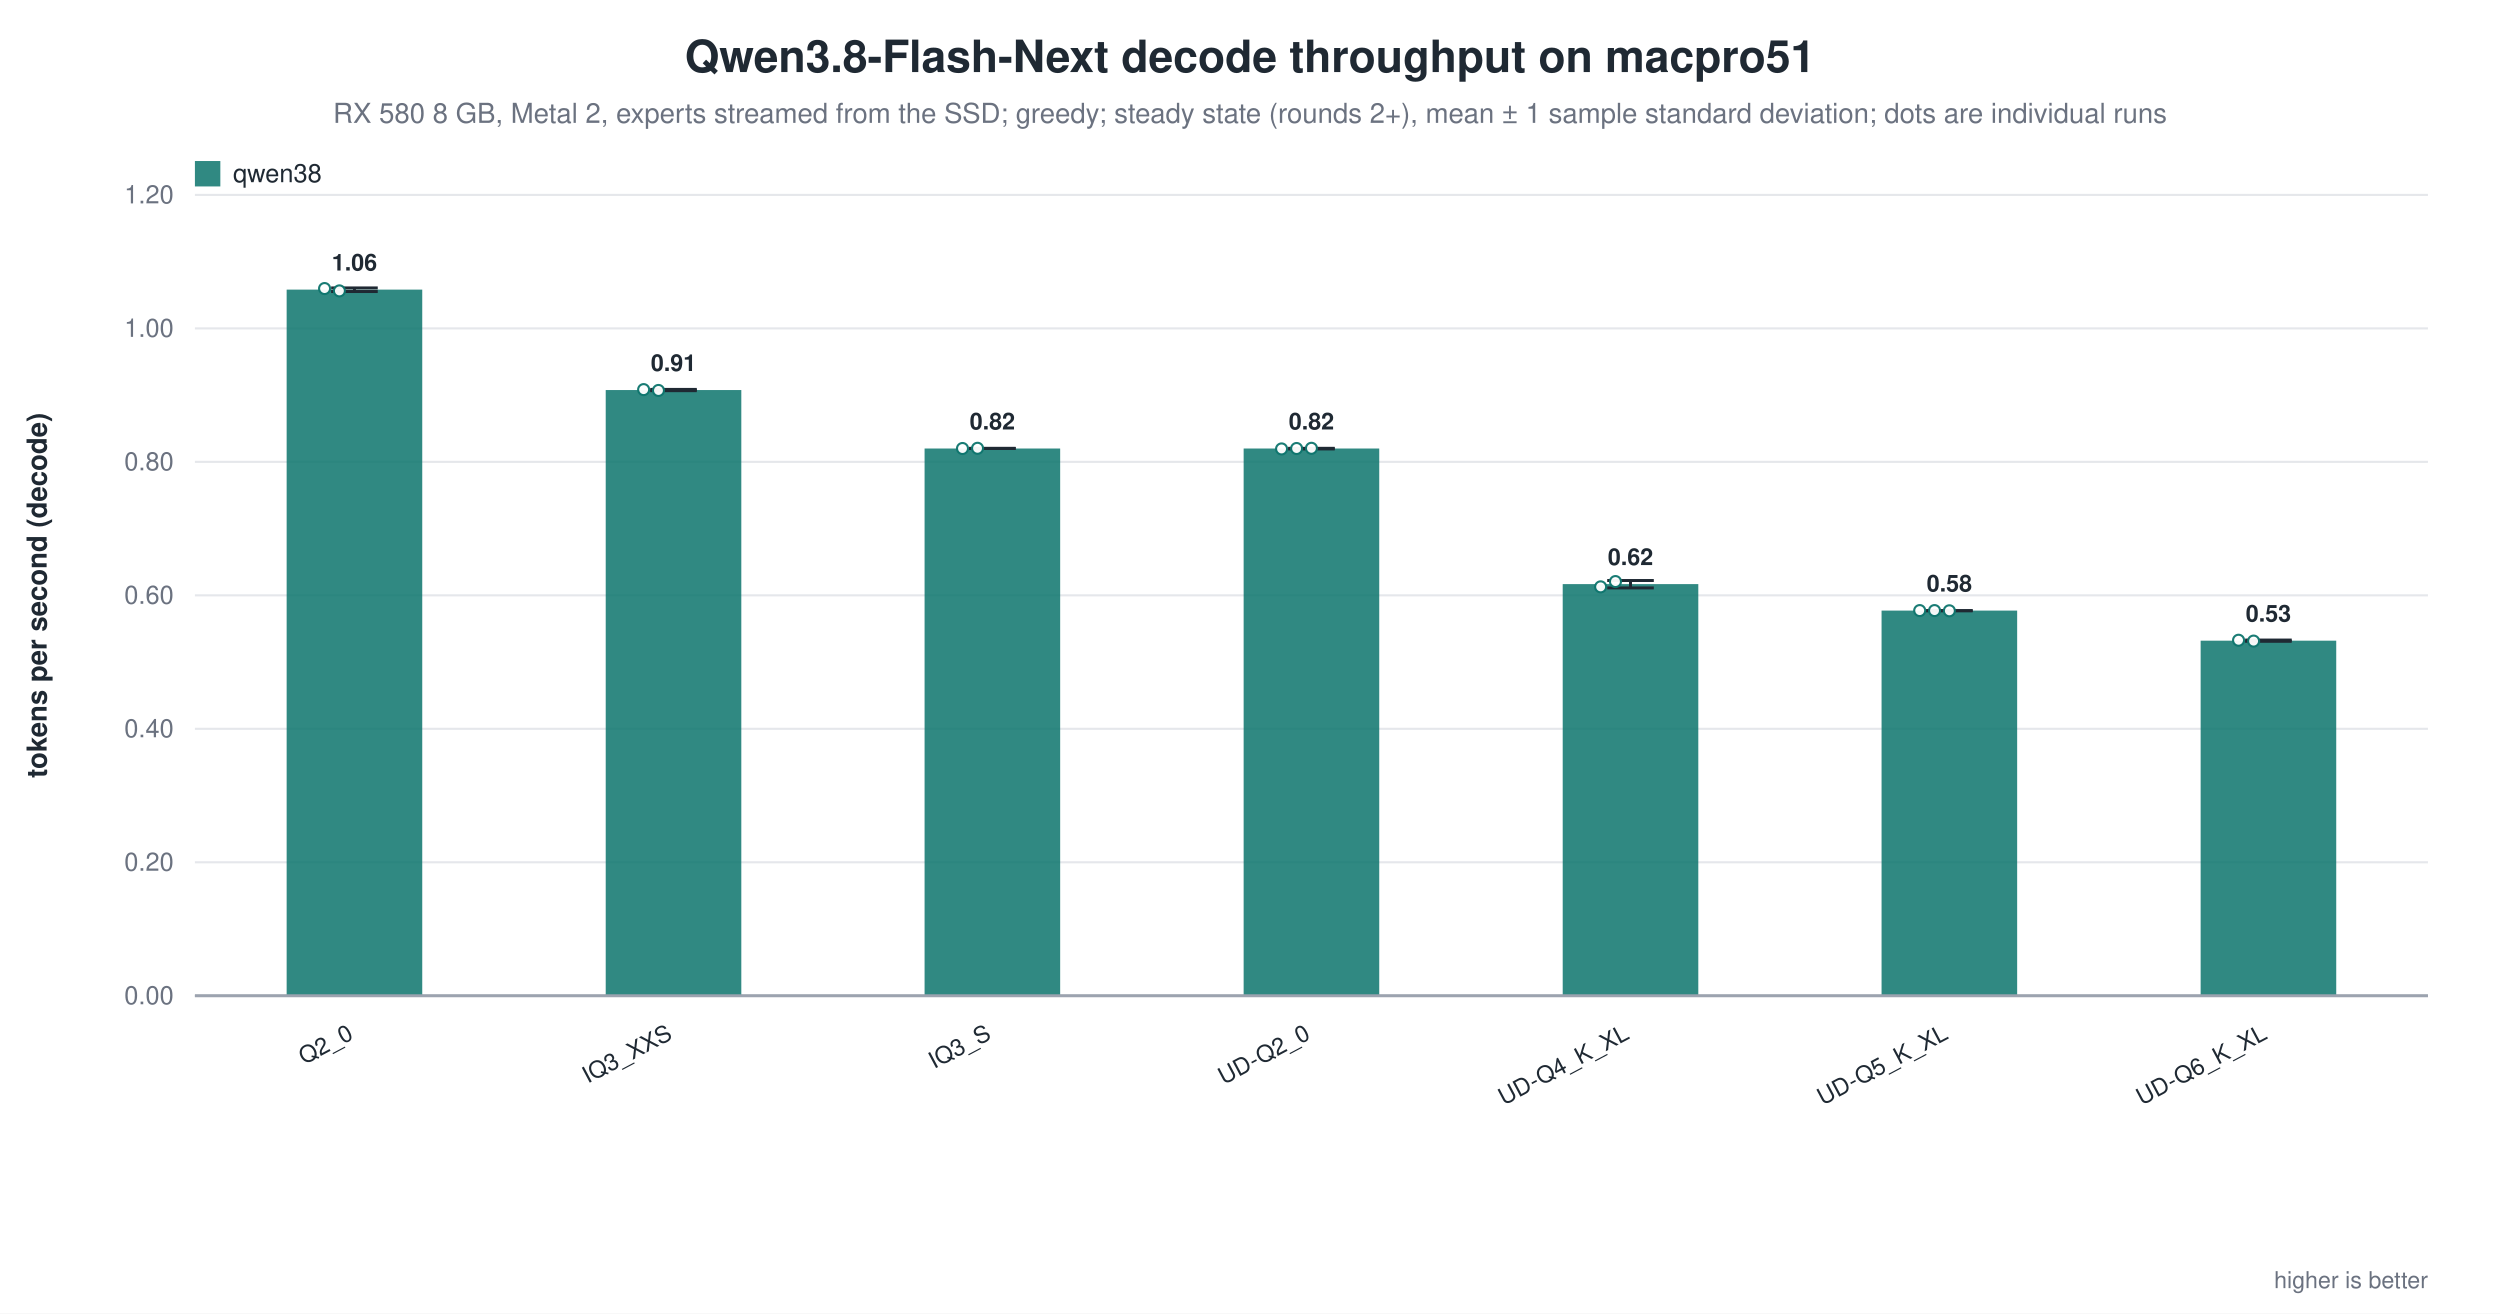
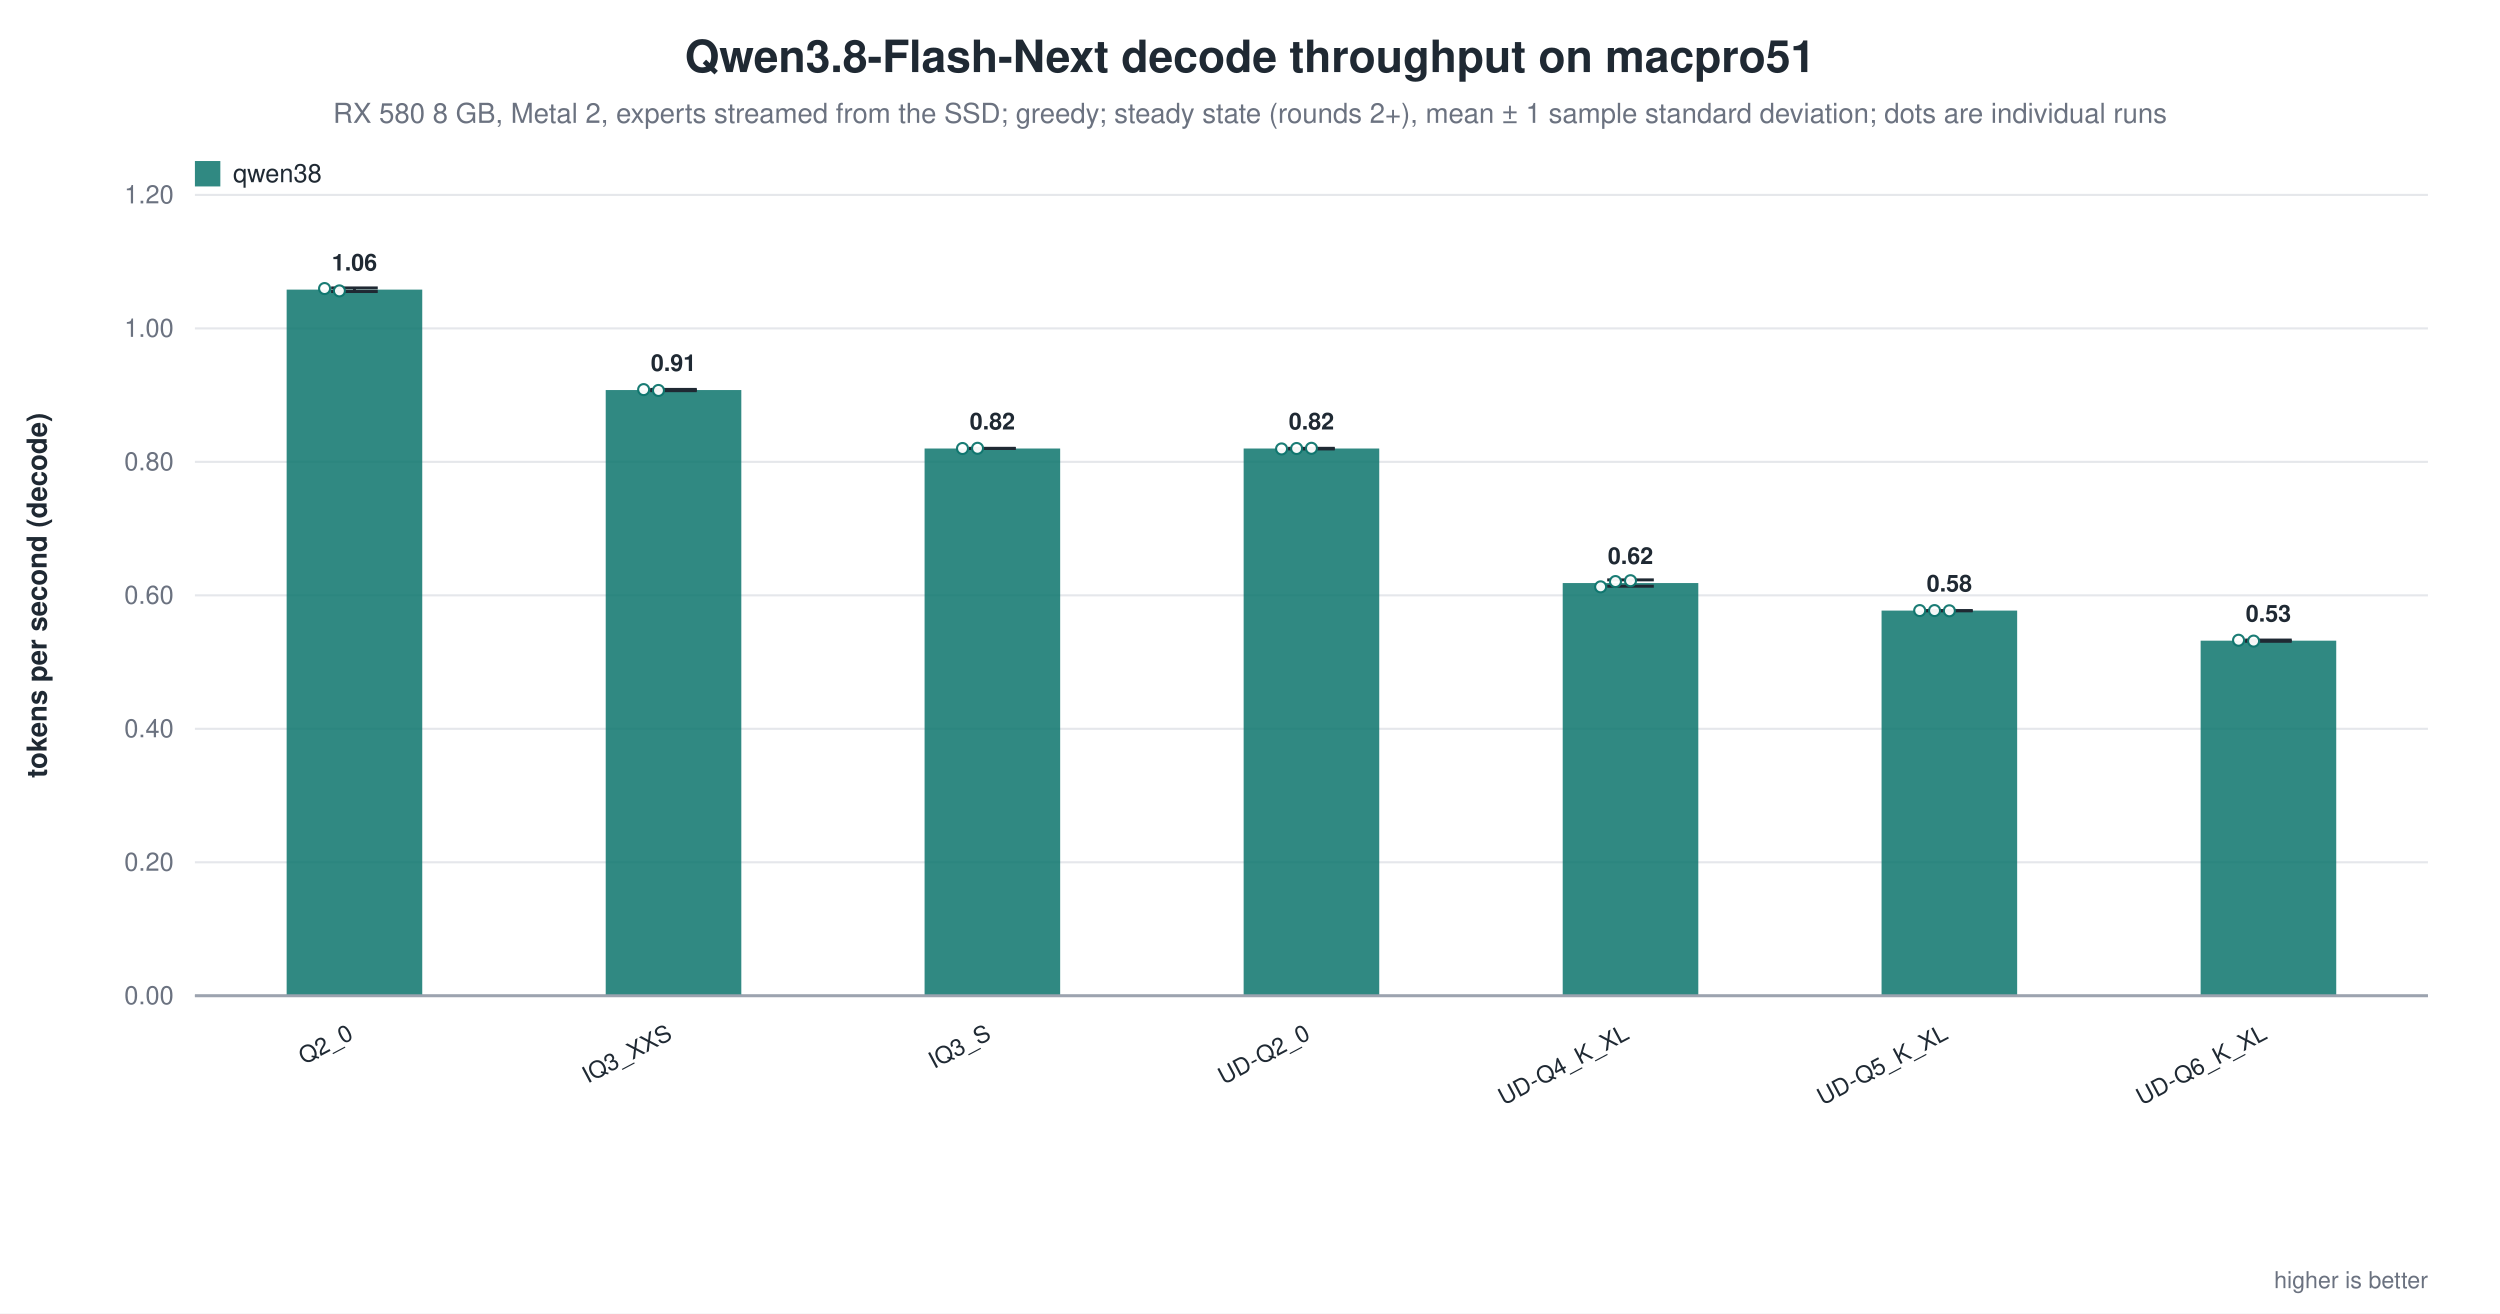
<svg xmlns="http://www.w3.org/2000/svg" width="1180" height="620" viewBox="0 0 1180 620" role="img" aria-label="Qwen3.8-Flash-Next decode throughput on macpro51">
  <rect width="1180" height="620" fill="white" />
  <text x="590.0" y="34" text-anchor="middle" font-family="Helvetica, Arial, sans-serif" font-size="21" font-weight="600" fill="#1f2933">Qwen3.8-Flash-Next decode throughput on macpro51</text>
  <text x="590.0" y="58" text-anchor="middle" font-family="Helvetica, Arial, sans-serif" font-size="13" fill="#6b7280">RX 580 8 GB, Metal 2, experts streamed from the SSD; greedy; steady state (rounds 2+), mean ± 1 sample standard deviation; dots are individual runs</text>
  <line x1="92.0" y1="470.0" x2="1146.0" y2="470.0" stroke="#9ca3af" stroke-width="1.0" />
  <text x="82.0" y="474.0" text-anchor="end" font-family="Helvetica, Arial, sans-serif" font-size="12" fill="#6b7280" font-weight="400">0.00</text>
  <line x1="92.0" y1="407.0" x2="1146.0" y2="407.0" stroke="#e5e7eb" stroke-width="1.0" />
  <text x="82.0" y="411.0" text-anchor="end" font-family="Helvetica, Arial, sans-serif" font-size="12" fill="#6b7280" font-weight="400">0.20</text>
  <line x1="92.0" y1="344.0" x2="1146.0" y2="344.0" stroke="#e5e7eb" stroke-width="1.0" />
  <text x="82.0" y="348.0" text-anchor="end" font-family="Helvetica, Arial, sans-serif" font-size="12" fill="#6b7280" font-weight="400">0.40</text>
  <line x1="92.0" y1="281.0" x2="1146.0" y2="281.0" stroke="#e5e7eb" stroke-width="1.0" />
  <text x="82.0" y="285.0" text-anchor="end" font-family="Helvetica, Arial, sans-serif" font-size="12" fill="#6b7280" font-weight="400">0.60</text>
  <line x1="92.0" y1="218.0" x2="1146.0" y2="218.0" stroke="#e5e7eb" stroke-width="1.0" />
  <text x="82.0" y="222.0" text-anchor="end" font-family="Helvetica, Arial, sans-serif" font-size="12" fill="#6b7280" font-weight="400">0.80</text>
  <line x1="92.0" y1="155.0" x2="1146.0" y2="155.0" stroke="#e5e7eb" stroke-width="1.0" />
  <text x="82.0" y="159.0" text-anchor="end" font-family="Helvetica, Arial, sans-serif" font-size="12" fill="#6b7280" font-weight="400">1.00</text>
  <line x1="92.0" y1="92.0" x2="1146.0" y2="92.0" stroke="#e5e7eb" stroke-width="1.0" />
  <text x="82.0" y="96.0" text-anchor="end" font-family="Helvetica, Arial, sans-serif" font-size="12" fill="#6b7280" font-weight="400">1.20</text>
  <text x="22.0" y="281.0" text-anchor="middle" font-family="Helvetica, Arial, sans-serif" font-size="13" fill="#1f2933" font-weight="600" transform="rotate(-90.0 22.0 281.0)">tokens per second (decode)</text>
  <rect x="135.3" y="136.7" width="64.0" height="333.3" fill="#0f766e" opacity="0.86" />
  <line x1="167.3" y1="135.9" x2="167.3" y2="137.6" stroke="#1f2933" stroke-width="1.4" />
  <line x1="156.3" y1="135.9" x2="178.3" y2="135.9" stroke="#1f2933" stroke-width="1.4" />
  <line x1="156.3" y1="137.6" x2="178.3" y2="137.6" stroke="#1f2933" stroke-width="1.4" />
  <circle cx="153.2" cy="136.2" r="2.6" fill="white" stroke="#0f766e" stroke-width="1.0" opacity="0.95" />
  <circle cx="160.2" cy="137.3" r="2.6" fill="white" stroke="#0f766e" stroke-width="1.0" opacity="0.95" />
  <text x="167.3" y="127.7" text-anchor="middle" font-family="Helvetica, Arial, sans-serif" font-size="11" fill="#1f2933" font-weight="600">1.06</text>
  <text x="167.3" y="490.0" text-anchor="end" font-family="Helvetica, Arial, sans-serif" font-size="11" fill="#1f2933" font-weight="500" transform="rotate(-28.0 167.3 490.0)">Q2_0</text>
  <rect x="285.9" y="184.1" width="64.0" height="285.9" fill="#0f766e" opacity="0.86" />
  <line x1="317.9" y1="183.8" x2="317.9" y2="184.4" stroke="#1f2933" stroke-width="1.4" />
  <line x1="306.9" y1="183.8" x2="328.9" y2="183.8" stroke="#1f2933" stroke-width="1.4" />
  <line x1="306.9" y1="184.4" x2="328.9" y2="184.4" stroke="#1f2933" stroke-width="1.4" />
  <circle cx="303.8" cy="183.9" r="2.6" fill="white" stroke="#0f766e" stroke-width="1.0" opacity="0.95" />
  <circle cx="310.8" cy="184.3" r="2.6" fill="white" stroke="#0f766e" stroke-width="1.0" opacity="0.95" />
  <text x="317.9" y="175.1" text-anchor="middle" font-family="Helvetica, Arial, sans-serif" font-size="11" fill="#1f2933" font-weight="600">0.91</text>
  <text x="317.9" y="490.0" text-anchor="end" font-family="Helvetica, Arial, sans-serif" font-size="11" fill="#1f2933" font-weight="500" transform="rotate(-28.0 317.9 490.0)">IQ3_XXS</text>
  <rect x="436.4" y="211.7" width="64.0" height="258.3" fill="#0f766e" opacity="0.86" />
  <line x1="468.4" y1="211.6" x2="468.4" y2="211.7" stroke="#1f2933" stroke-width="1.4" />
  <line x1="457.4" y1="211.6" x2="479.4" y2="211.6" stroke="#1f2933" stroke-width="1.4" />
  <line x1="457.4" y1="211.7" x2="479.4" y2="211.7" stroke="#1f2933" stroke-width="1.4" />
  <circle cx="454.3" cy="211.7" r="2.6" fill="white" stroke="#0f766e" stroke-width="1.0" opacity="0.95" />
  <circle cx="461.4" cy="211.6" r="2.6" fill="white" stroke="#0f766e" stroke-width="1.0" opacity="0.95" />
  <text x="468.4" y="202.7" text-anchor="middle" font-family="Helvetica, Arial, sans-serif" font-size="11" fill="#1f2933" font-weight="600">0.82</text>
  <text x="468.4" y="490.0" text-anchor="end" font-family="Helvetica, Arial, sans-serif" font-size="11" fill="#1f2933" font-weight="500" transform="rotate(-28.0 468.4 490.0)">IQ3_S</text>
  <rect x="587.0" y="211.7" width="64.0" height="258.3" fill="#0f766e" opacity="0.86" />
  <line x1="619.0" y1="211.6" x2="619.0" y2="211.9" stroke="#1f2933" stroke-width="1.4" />
  <line x1="608.0" y1="211.6" x2="630.0" y2="211.6" stroke="#1f2933" stroke-width="1.4" />
  <line x1="608.0" y1="211.9" x2="630.0" y2="211.9" stroke="#1f2933" stroke-width="1.4" />
  <circle cx="604.9" cy="211.9" r="2.6" fill="white" stroke="#0f766e" stroke-width="1.0" opacity="0.95" />
  <circle cx="612.0" cy="211.7" r="2.6" fill="white" stroke="#0f766e" stroke-width="1.0" opacity="0.95" />
  <circle cx="619.0" cy="211.6" r="2.6" fill="white" stroke="#0f766e" stroke-width="1.0" opacity="0.95" />
  <text x="619.0" y="202.7" text-anchor="middle" font-family="Helvetica, Arial, sans-serif" font-size="11" fill="#1f2933" font-weight="600">0.82</text>
  <text x="619.0" y="490.0" text-anchor="end" font-family="Helvetica, Arial, sans-serif" font-size="11" fill="#1f2933" font-weight="500" transform="rotate(-28.0 619.0 490.0)">UD-Q2_0</text>
-   <rect x="737.6" y="275.7" width="64.0" height="194.3" fill="#0f766e" opacity="0.86" />
-   <line x1="769.6" y1="274.0" x2="769.6" y2="277.5" stroke="#1f2933" stroke-width="1.4" />
-   <line x1="758.6" y1="274.0" x2="780.6" y2="274.0" stroke="#1f2933" stroke-width="1.4" />
-   <line x1="758.6" y1="277.5" x2="780.6" y2="277.5" stroke="#1f2933" stroke-width="1.4" />
+   <rect x="737.6" y="275.2" width="64.0" height="194.8" fill="#0f766e" opacity="0.86" />
+   <line x1="769.6" y1="273.7" x2="769.6" y2="276.7" stroke="#1f2933" stroke-width="1.4" />
+   <line x1="758.6" y1="273.7" x2="780.6" y2="273.7" stroke="#1f2933" stroke-width="1.4" />
+   <line x1="758.6" y1="276.7" x2="780.6" y2="276.7" stroke="#1f2933" stroke-width="1.4" />
  <circle cx="755.5" cy="277.0" r="2.6" fill="white" stroke="#0f766e" stroke-width="1.0" opacity="0.95" />
  <circle cx="762.5" cy="274.5" r="2.6" fill="white" stroke="#0f766e" stroke-width="1.0" opacity="0.95" />
-   <text x="769.6" y="266.7" text-anchor="middle" font-family="Helvetica, Arial, sans-serif" font-size="11" fill="#1f2933" font-weight="600">0.62</text>
+   <circle cx="769.6" cy="274.1" r="2.6" fill="white" stroke="#0f766e" stroke-width="1.0" opacity="0.95" />
+   <text x="769.6" y="266.2" text-anchor="middle" font-family="Helvetica, Arial, sans-serif" font-size="11" fill="#1f2933" font-weight="600">0.62</text>
  <text x="769.6" y="490.0" text-anchor="end" font-family="Helvetica, Arial, sans-serif" font-size="11" fill="#1f2933" font-weight="500" transform="rotate(-28.0 769.6 490.0)">UD-Q4_K_XL</text>
  <rect x="888.1" y="288.2" width="64.0" height="181.8" fill="#0f766e" opacity="0.86" />
  <line x1="920.1" y1="288.2" x2="920.1" y2="288.3" stroke="#1f2933" stroke-width="1.4" />
  <line x1="909.1" y1="288.2" x2="931.1" y2="288.2" stroke="#1f2933" stroke-width="1.4" />
  <line x1="909.1" y1="288.3" x2="931.1" y2="288.3" stroke="#1f2933" stroke-width="1.4" />
  <circle cx="906.1" cy="288.2" r="2.6" fill="white" stroke="#0f766e" stroke-width="1.0" opacity="0.95" />
  <circle cx="913.1" cy="288.2" r="2.6" fill="white" stroke="#0f766e" stroke-width="1.0" opacity="0.95" />
  <circle cx="920.1" cy="288.3" r="2.6" fill="white" stroke="#0f766e" stroke-width="1.0" opacity="0.95" />
  <text x="920.1" y="279.2" text-anchor="middle" font-family="Helvetica, Arial, sans-serif" font-size="11" fill="#1f2933" font-weight="600">0.58</text>
  <text x="920.1" y="490.0" text-anchor="end" font-family="Helvetica, Arial, sans-serif" font-size="11" fill="#1f2933" font-weight="500" transform="rotate(-28.0 920.1 490.0)">UD-Q5_K_XL</text>
  <rect x="1038.7" y="302.4" width="64.0" height="167.6" fill="#0f766e" opacity="0.86" />
  <line x1="1070.7" y1="302.1" x2="1070.7" y2="302.7" stroke="#1f2933" stroke-width="1.4" />
  <line x1="1059.7" y1="302.1" x2="1081.7" y2="302.1" stroke="#1f2933" stroke-width="1.4" />
  <line x1="1059.7" y1="302.7" x2="1081.7" y2="302.7" stroke="#1f2933" stroke-width="1.4" />
  <circle cx="1056.6" cy="302.2" r="2.6" fill="white" stroke="#0f766e" stroke-width="1.0" opacity="0.95" />
  <circle cx="1063.7" cy="302.6" r="2.6" fill="white" stroke="#0f766e" stroke-width="1.0" opacity="0.95" />
  <text x="1070.7" y="293.4" text-anchor="middle" font-family="Helvetica, Arial, sans-serif" font-size="11" fill="#1f2933" font-weight="600">0.53</text>
  <text x="1070.7" y="490.0" text-anchor="end" font-family="Helvetica, Arial, sans-serif" font-size="11" fill="#1f2933" font-weight="500" transform="rotate(-28.0 1070.7 490.0)">UD-Q6_K_XL</text>
  <line x1="92.0" y1="470.0" x2="1146.0" y2="470.0" stroke="#9ca3af" stroke-width="1.4" />
  <rect x="92.0" y="76.0" width="12.0" height="12.0" fill="#0f766e" opacity="0.86" />
  <text x="110.0" y="86.0" text-anchor="start" font-family="Helvetica, Arial, sans-serif" font-size="12" fill="#1f2933" font-weight="500">qwen38</text>
  <text x="1146.0" y="608.0" text-anchor="end" font-family="Helvetica, Arial, sans-serif" font-size="11" fill="#6b7280" font-weight="400">higher is better</text>
</svg>
